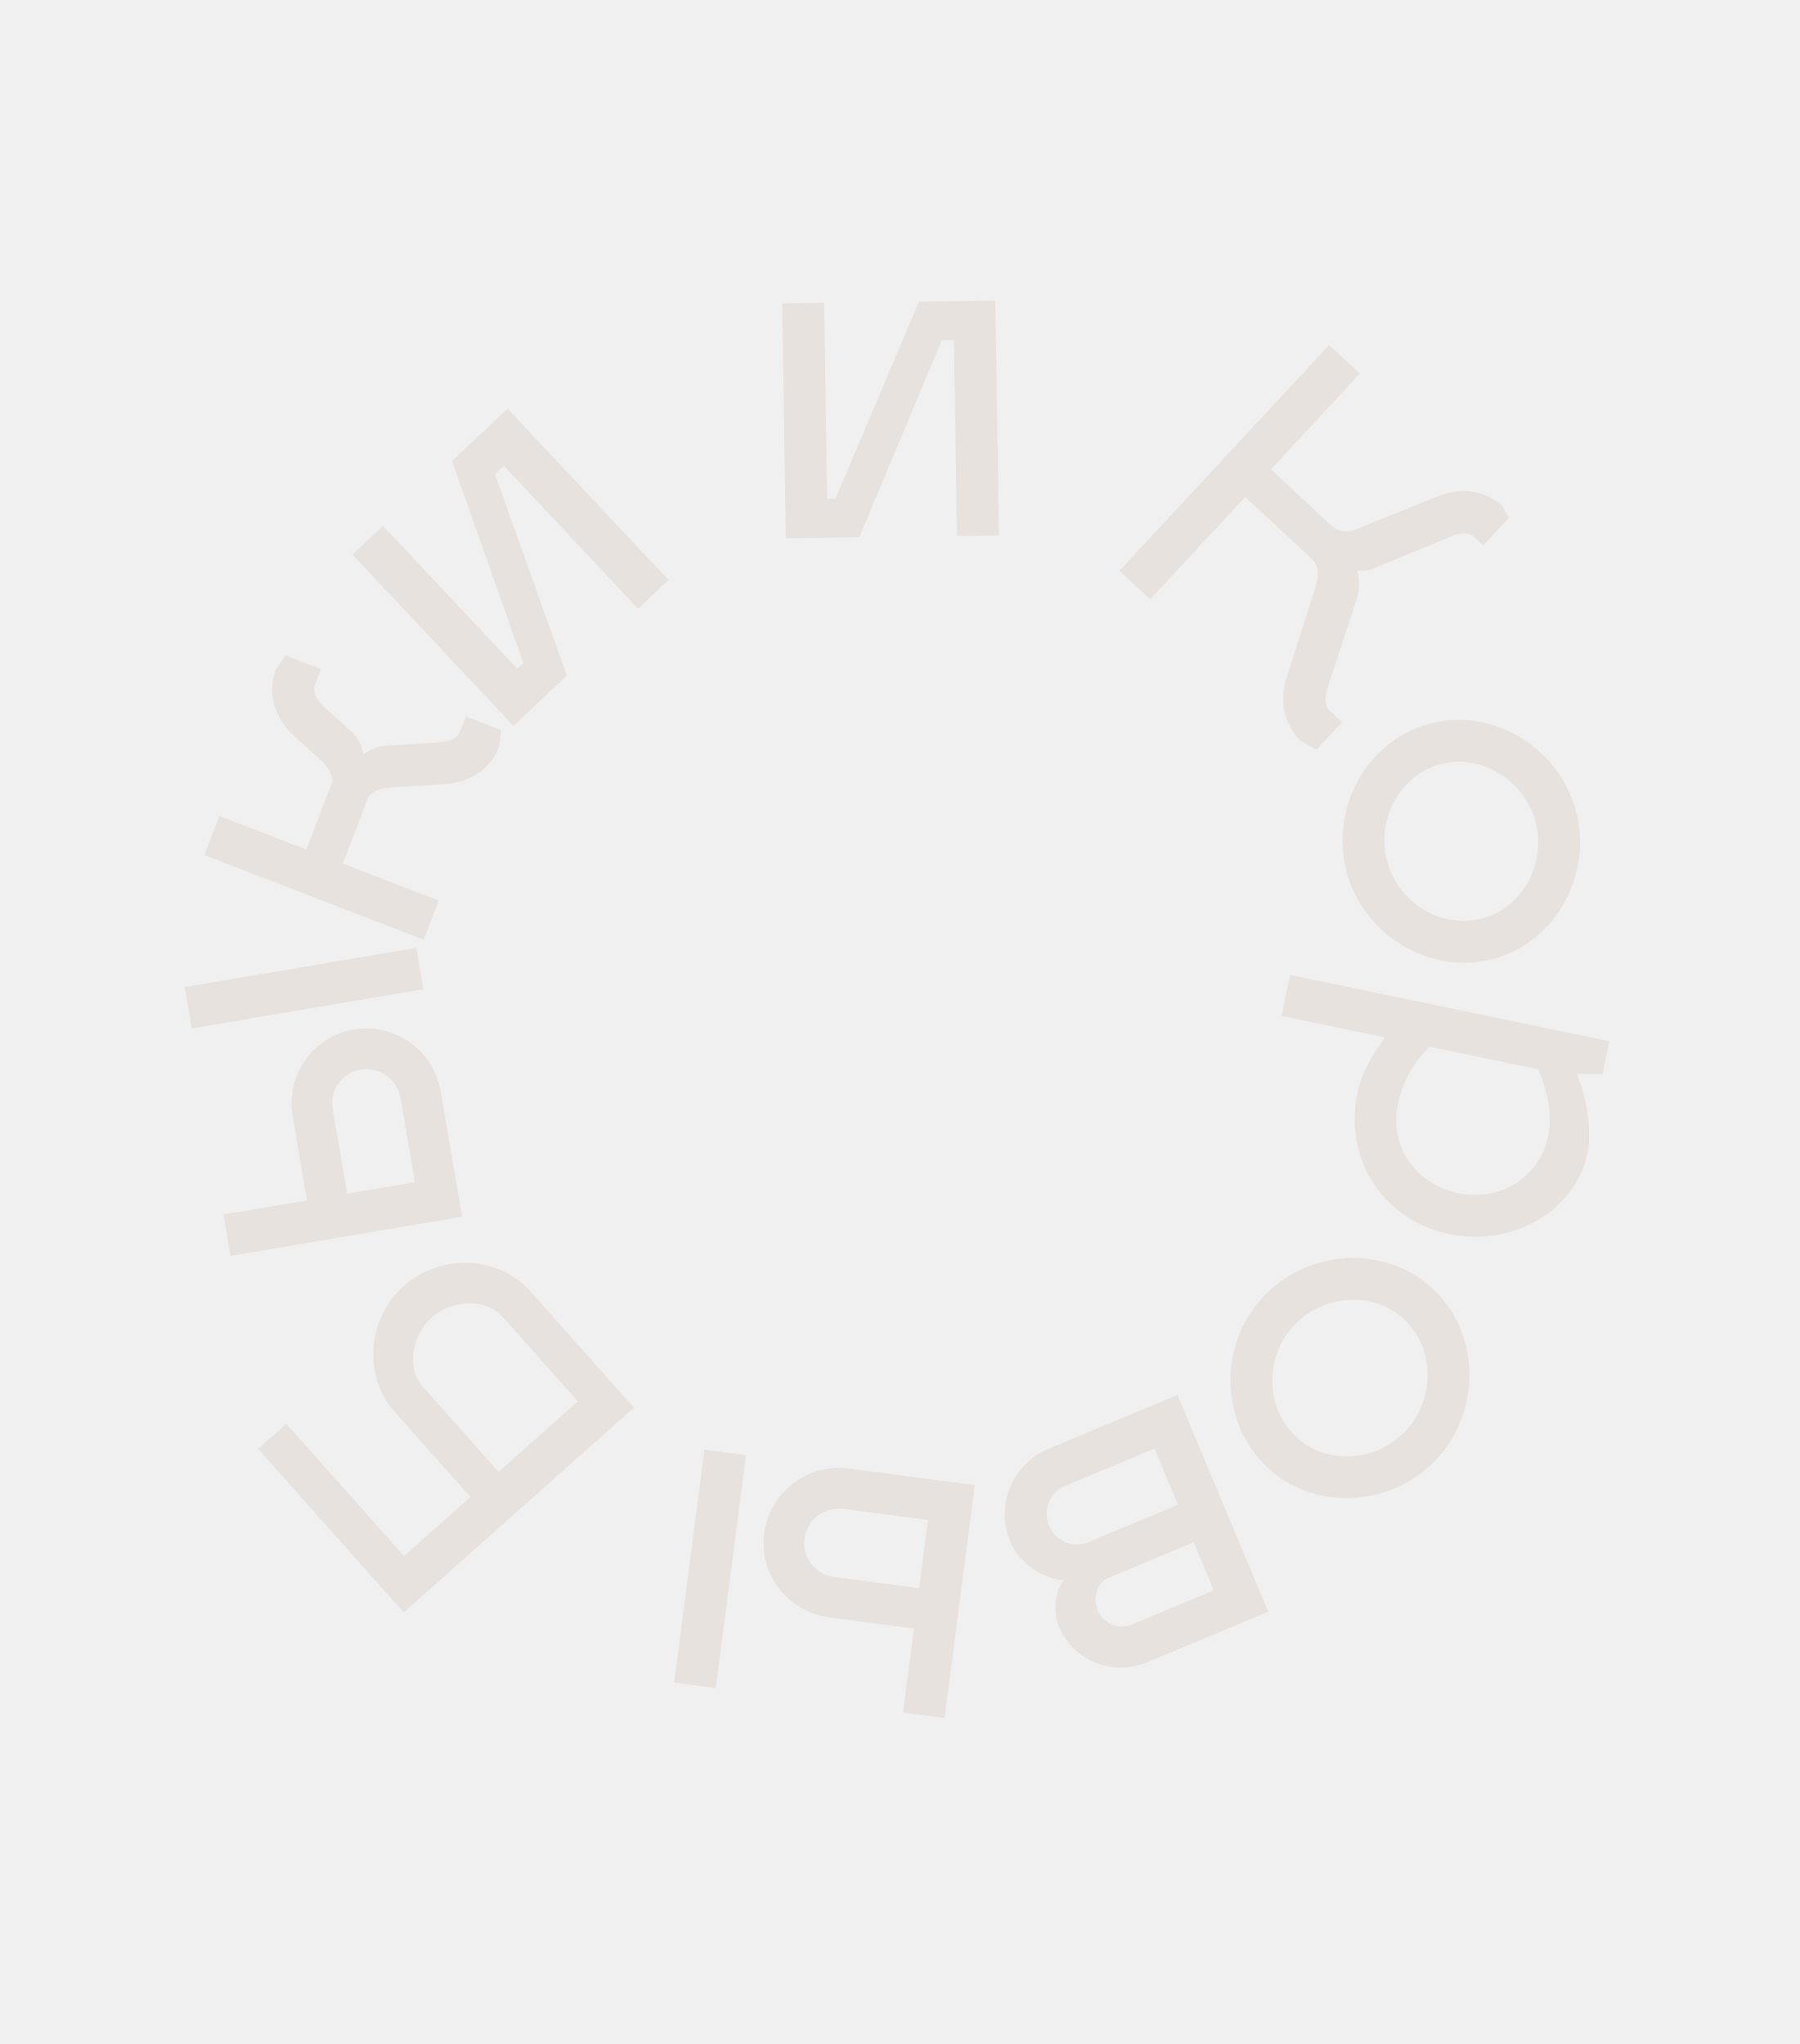
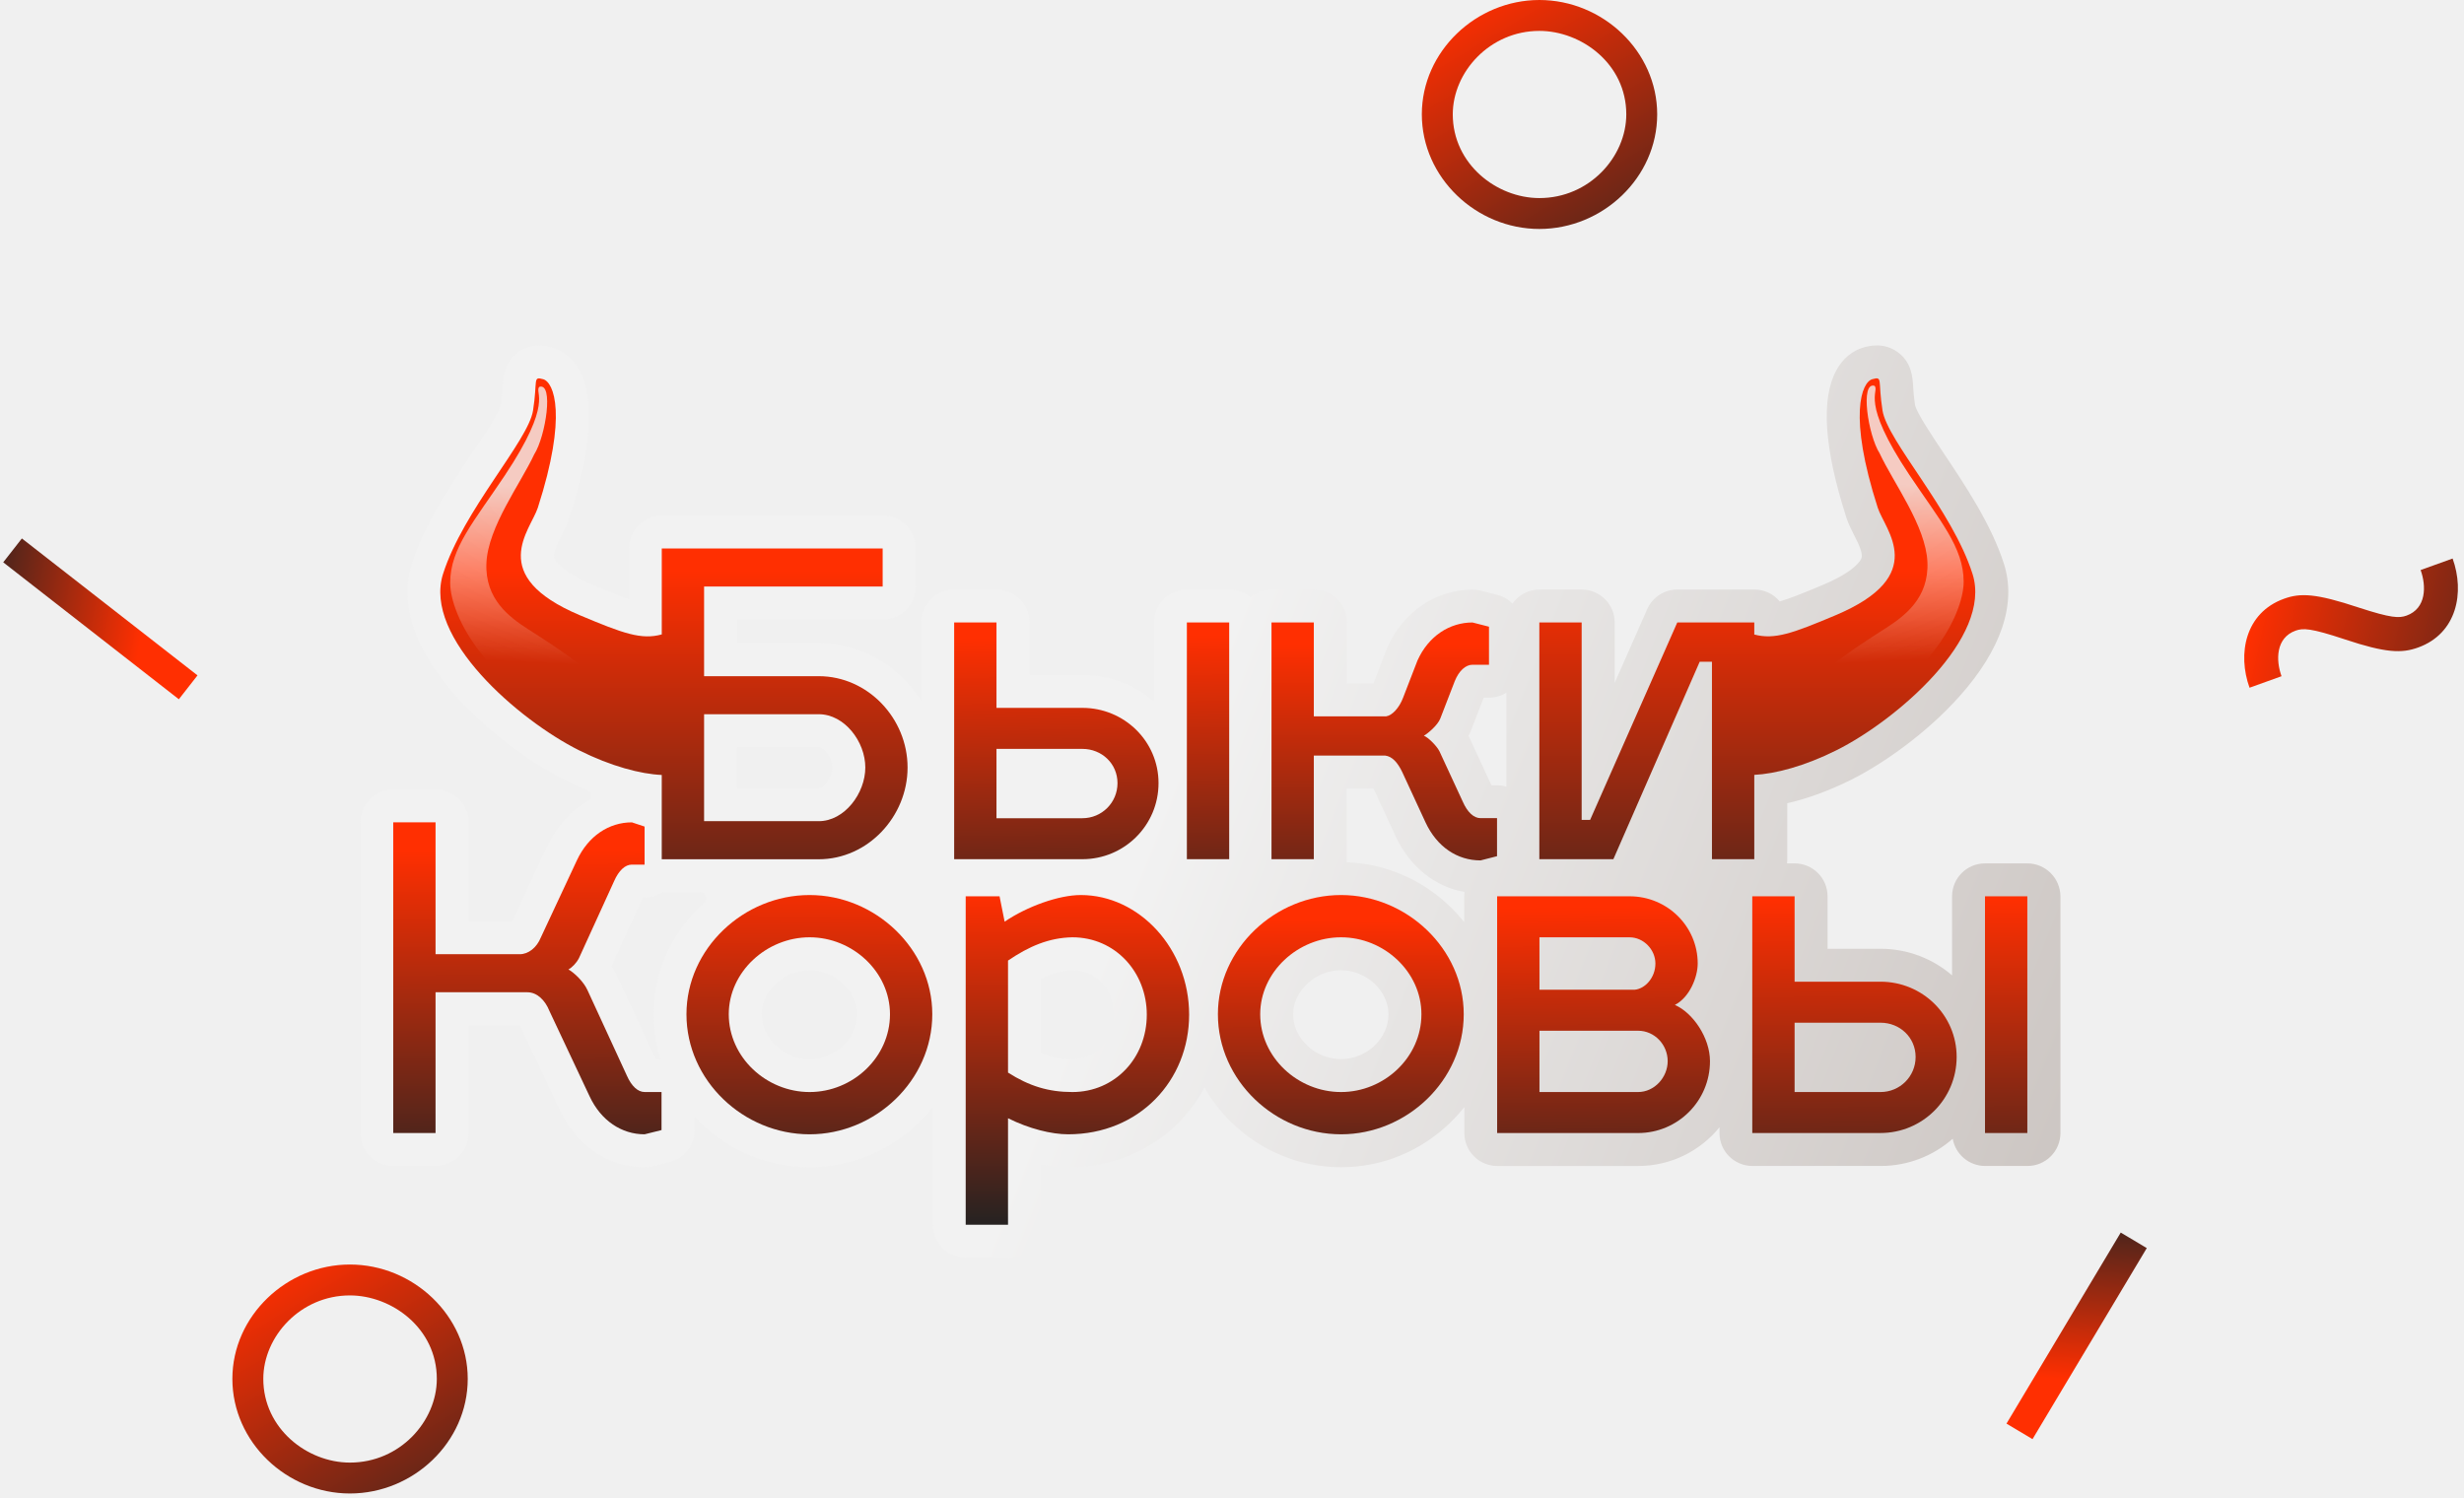
- <svg xmlns="http://www.w3.org/2000/svg" width="375" height="426" viewBox="0 0 375 426" fill="none">
-   <g clip-path="url(#clip0)">
-     <path d="M84.124 336.063L53.773 301.954L59.647 296.726L84.186 324.303L98.017 311.988L82.256 294.278C75.511 286.7 76.569 274.749 84.135 268.013C91.702 261.277 103.761 261.553 110.506 269.131L132.079 293.374L84.124 336.063ZM120.394 292.069L104.632 274.359C101.085 270.37 93.931 271.003 89.948 274.546C85.964 278.088 84.577 285.065 88.125 289.055L103.886 306.765L120.394 292.069Z" fill="#E7E2DE" />
-     <path d="M48.031 261.753L46.563 253.129L63.967 250.183L60.985 232.681C59.531 224.146 65.148 216.014 73.678 214.572C82.298 213.116 90.379 218.933 91.833 227.468L96.279 253.589L48.031 261.753ZM83.475 228.887C82.797 224.921 79.071 222.271 75.103 222.938C71.14 223.61 68.665 227.306 69.342 231.272L72.324 248.774L86.453 246.384L83.475 228.887ZM39.958 214.338L38.491 205.714L86.743 197.555L88.21 206.179L39.958 214.338Z" fill="#E7E2DE" />
-     <path d="M71.418 179.983L91.405 187.694L88.267 195.85L42.578 178.216L45.716 170.059L63.826 177.049L69.19 163.103C69.466 161.903 68.535 159.946 66.857 158.454L60.746 152.907C56.831 148.958 55.786 143.872 57.478 139.468L59.518 136.602L66.861 139.446L65.635 142.628C65.137 143.934 65.772 145.68 67.498 147.283L73.61 152.83C74.727 153.826 75.607 156.408 75.731 157.301C76.262 156.661 78.551 155.579 79.913 155.45L91.349 154.712C93.735 154.602 95.349 153.818 95.847 152.512L97.073 149.33L104.417 152.165L104.011 155.658C102.287 160.146 98.171 163.053 92.591 163.428L81.154 164.166C78.936 164.339 77.381 164.959 76.719 166.197L71.418 179.983Z" fill="#E7E2DE" />
-     <path d="M132.954 126.868L104.982 97.096L103.132 98.831L118.117 140.808L106.98 151.278L73.437 115.578L79.799 109.595L107.771 139.368L109.041 138.17L94.183 96.072L105.763 85.185L139.306 120.885L132.954 126.868Z" fill="#E7E2DE" />
-     <path d="M199.392 111.707L198.768 70.882L196.238 70.916L179.031 111.987L163.737 112.201L162.989 63.246L171.729 63.129L172.352 103.955L174.099 103.93L191.48 62.86L207.388 62.64L208.135 111.595L199.392 111.707Z" fill="#E7E2DE" />
-     <path d="M274.287 156.251L271.13 154.508C267.668 151.292 266.431 146.329 268.15 141.002L274.071 122.415C274.914 120.22 274.825 117.872 273.355 116.503L259.451 103.586L239.66 124.904L233.25 118.948L276.941 71.9L283.351 77.855L264.809 97.826L277.562 109.673C278.843 110.862 281.015 111.093 283.144 110.091L299.39 103.503C304.565 101.397 309.607 102.27 313.068 105.486L314.397 107.913L309.048 113.674L307.124 111.889C306.099 110.935 304.303 110.941 302.111 111.886L285.977 118.591C284.876 119.001 283.518 119.052 282.772 118.832C283.195 120.174 283.353 122.833 282.743 124.648L276.691 143.115C275.911 145.368 276.039 147.158 277.064 148.113L279.631 150.494L274.287 156.251Z" fill="#E7E2DE" />
-     <path d="M311.651 199.717C298.474 203.537 284.522 195.283 280.732 182.268C276.923 169.169 284.279 154.741 297.46 150.926C310.47 147.158 324.427 155.407 328.231 168.511C332.021 181.526 324.661 195.948 311.651 199.717ZM299.903 159.325C291.339 161.805 286.634 171.275 289.126 179.836C291.616 188.406 300.647 193.802 309.207 191.317C317.601 188.885 322.334 179.5 319.838 170.934C317.352 162.37 308.297 156.893 299.903 159.325Z" fill="#E7E2DE" />
-     <path d="M302.011 257.221C288.659 254.44 279.876 242.081 282.846 227.702C283.535 224.362 285.585 220.061 288.614 216.225L267.042 211.737L268.813 203.18L335.321 217.015L333.906 223.865L328.557 223.826C330.702 229.004 331.685 235.901 330.765 240.354C328.324 252.16 315.368 259.999 302.011 257.221ZM320.536 222.868L297.852 218.148C294.229 221.857 292.214 225.546 291.228 230.337C289.443 238.98 295.045 246.844 303.778 248.659C312.335 250.442 320.753 245.586 322.556 236.853C323.448 232.131 322.565 227.748 320.536 222.868Z" fill="#E7E2DE" />
-     <path d="M265.128 306.763C254.573 297.981 253.566 281.804 262.216 271.393C270.925 260.909 287.002 258.948 297.563 267.727C307.988 276.399 308.99 292.57 300.282 303.054C291.632 313.465 275.553 315.435 265.128 306.763ZM291.982 274.445C285.123 268.737 274.636 270.132 268.944 276.99C263.248 283.843 263.855 294.343 270.714 300.05C277.437 305.642 287.866 304.32 293.558 297.462C299.254 290.609 298.706 280.037 291.982 274.445Z" fill="#E7E2DE" />
-     <path d="M218.488 301.928L245.333 290.717L264.241 335.903L239.007 346.441C231.831 349.438 223.629 346.131 220.659 339.035C219.581 336.455 219.49 331.939 221.704 329.307C217.713 329.267 212.413 325.891 210.523 321.366C207.351 313.783 210.912 305.091 218.488 301.928ZM252.908 331.441L248.72 321.437L230.582 329.01C228.714 329.975 227.578 332.918 228.722 335.661C229.833 338.323 233.072 339.725 235.732 338.608L252.908 331.441ZM245.44 313.608L240.543 301.909L221.759 309.756C218.614 311.066 217.298 314.938 218.579 318.005C219.893 321.153 223.51 322.774 226.651 321.459L245.44 313.608Z" fill="#E7E2DE" />
-     <path d="M196.815 358.06L188.15 356.924L190.42 339.414L172.826 337.105C164.243 335.978 158.112 328.21 159.227 319.626C160.351 310.96 168.271 304.947 176.851 306.069L203.115 309.51L196.815 358.06ZM175.758 314.476C171.77 313.958 168.146 316.742 167.629 320.725C167.113 324.709 169.928 328.166 173.911 328.688L191.505 330.997L193.348 316.78L175.758 314.476ZM149.142 351.81L140.477 350.674L146.772 302.128L155.437 303.264L149.142 351.81Z" fill="#E7E2DE" />
-   </g>
+ <svg xmlns="http://www.w3.org/2000/svg" width="362" height="220" viewBox="0 0 362 220" fill="none">
+   <path d="M297.848 126.855H291.63C288.955 126.855 286.79 129.021 286.79 131.69V143.306C283.975 140.875 280.294 139.401 276.277 139.401H268.498V131.69C268.498 129.018 266.33 126.855 263.659 126.855H262.535C262.561 126.652 262.578 126.45 262.578 126.241V118.019C265.572 117.334 268.796 116.152 272.003 114.547C276.294 112.4 282.704 108.073 287.822 102.373C294.004 95.489 296.283 88.741 294.415 82.858C292.583 77.089 288.707 71.297 285.595 66.641C283.919 64.135 281.623 60.706 281.359 59.544C281.16 58.262 281.101 57.358 281.062 56.696C280.98 55.384 280.843 53.192 278.763 51.71C276.699 50.242 274.511 50.849 273.795 51.048C272.13 51.511 270.703 52.712 269.775 54.432C267.499 58.654 268.002 65.936 271.271 76.074C271.558 76.968 271.983 77.8 272.391 78.606C272.995 79.794 273.746 81.272 273.472 82.019C273.361 82.323 272.568 83.931 267.8 85.938C264.779 87.211 262.836 87.984 261.467 88.362C260.579 87.295 259.24 86.617 257.744 86.617H246.429C244.512 86.617 242.774 87.749 242 89.501L237.223 100.324V91.459C237.223 88.787 235.054 86.623 232.383 86.623H226.165C224.529 86.623 223.082 87.439 222.207 88.682C221.606 88.075 220.845 87.622 219.973 87.397L217.55 86.777C217.158 86.675 216.756 86.626 216.355 86.626C210.979 86.623 206.188 89.863 203.85 95.074C203.814 95.152 203.781 95.231 203.752 95.309L201.78 100.415H197.88V91.459C197.88 88.787 195.712 86.623 193.041 86.623H186.823C185.64 86.623 184.556 87.047 183.714 87.752C182.871 87.047 181.79 86.623 180.605 86.623H174.387C171.712 86.623 169.547 88.79 169.547 91.459V103.075C166.732 100.644 163.051 99.169 159.035 99.169H151.256V91.459C151.256 88.787 149.087 86.623 146.416 86.623H140.198C137.523 86.623 135.358 88.79 135.358 91.459V102.97C134.689 101.916 133.915 100.921 133.03 100.001C129.62 96.461 125.104 94.513 120.31 94.513H108.305V91.018H129.699C132.373 91.018 134.538 88.852 134.538 86.183V80.593C134.538 77.921 132.37 75.758 129.699 75.758H97.247C94.572 75.758 92.407 77.924 92.407 80.593V88.043C91.16 87.615 89.478 86.943 87.12 85.951C82.352 83.944 81.558 82.336 81.447 82.032C81.173 81.285 81.924 79.807 82.528 78.619C82.936 77.813 83.361 76.978 83.648 76.087C86.917 65.95 87.42 58.667 85.144 54.445C84.217 52.725 82.79 51.524 81.124 51.061C80.406 50.862 78.218 50.255 76.154 51.723C74.073 53.205 73.936 55.397 73.855 56.709C73.812 57.368 73.757 58.272 73.557 59.554C73.293 60.716 70.997 64.145 69.322 66.651C66.206 71.307 62.333 77.099 60.501 82.868C58.633 88.747 60.913 95.495 67.094 102.383C72.209 108.083 78.619 112.407 82.914 114.557C84.031 115.118 85.151 115.624 86.264 116.074C86.966 116.361 87.028 117.324 86.369 117.696C83.851 119.128 81.767 121.412 80.389 124.372L75.249 135.371H68.855V120.828C68.855 118.156 66.686 115.993 64.015 115.993H57.797C55.122 115.993 52.957 118.159 52.957 120.828V166.473C52.957 169.145 55.126 171.308 57.797 171.308H64.015C66.689 171.308 68.855 169.142 68.855 166.473V150.628H76.376L82.251 163.112C84.697 168.362 89.357 171.498 94.719 171.498C95.114 171.498 95.51 171.449 95.895 171.354L98.38 170.734C100.536 170.196 102.048 168.261 102.048 166.042V164.094C102.328 164.394 102.619 164.691 102.92 164.982C107.279 169.184 112.978 171.501 118.964 171.501C124.924 171.501 130.603 169.184 134.956 164.978C135.717 164.244 136.419 163.464 137.059 162.655V179.958C137.059 182.631 139.228 184.794 141.899 184.794H148.117C150.792 184.794 152.957 182.627 152.957 179.958V171.073C154.345 171.354 155.69 171.501 156.944 171.501C163.231 171.501 169.002 169.158 173.198 164.903C174.703 163.376 175.961 161.65 176.95 159.784C178.018 161.666 179.373 163.419 180.997 164.982C185.356 169.184 191.055 171.501 197.041 171.501C203.001 171.501 208.68 169.184 213.033 164.978C213.794 164.244 214.496 163.464 215.136 162.655V166.479C215.136 169.152 217.305 171.315 219.976 171.315H240.678C245.488 171.315 249.792 169.099 252.62 165.634V166.476C252.62 169.148 254.789 171.312 257.46 171.312H276.297C280.35 171.312 284.056 169.801 286.884 167.311C287.283 169.582 289.265 171.312 291.652 171.312H297.87C300.545 171.312 302.71 169.145 302.71 166.476V131.69C302.687 129.018 300.519 126.855 297.848 126.855ZM216.129 107.287L217.978 102.507H218.758C219.699 102.507 220.571 102.236 221.312 101.773V115.581C220.878 115.454 220.417 115.382 219.937 115.382H219.117L215.878 108.377C215.858 108.331 215.835 108.289 215.812 108.243C215.793 108.201 215.77 108.158 215.747 108.116C215.891 107.848 216.021 107.571 216.129 107.287ZM108.285 109.773H120.29C121.005 109.773 122.285 111.281 122.285 112.762C122.285 114.244 120.986 115.813 120.29 115.813H108.285V109.773ZM96.009 149.02C96.009 151.284 96.355 153.499 97.028 155.611H96.303L90.709 143.473C90.471 142.947 90.173 142.435 89.837 141.949L94.438 131.87H94.696C95.676 131.87 96.584 131.576 97.345 131.08H102.835C103.674 131.08 104.059 132.111 103.436 132.672C103.256 132.832 103.08 132.999 102.903 133.165C98.459 137.43 96.009 143.061 96.009 149.02ZM118.941 155.611C115.13 155.611 111.91 152.592 111.91 149.02C111.91 145.574 115.195 142.552 118.941 142.552C122.654 142.552 125.91 145.574 125.91 149.02C125.91 152.592 122.72 155.611 118.941 155.611ZM157.545 155.611C155.854 155.611 154.407 155.34 152.937 154.713V143.845C154.587 142.983 156.056 142.585 157.588 142.549C161.043 142.572 163.646 145.372 163.646 149.078C163.642 152.866 161.079 155.611 157.545 155.611ZM197.018 155.611C193.207 155.611 189.987 152.592 189.987 149.02C189.987 145.574 193.272 142.552 197.018 142.552C200.731 142.552 203.987 145.574 203.987 149.02C203.987 152.592 200.797 155.611 197.018 155.611ZM213.001 133.168C208.843 129.171 203.488 126.891 197.838 126.688C197.851 126.541 197.861 126.391 197.861 126.241V115.862H201.796L205.042 122.88C207.122 127.344 210.806 130.281 215.159 131.057C215.133 131.266 215.114 131.475 215.114 131.694V135.492C214.47 134.679 213.765 133.903 213.001 133.168Z" fill="url(#paint0_linear)" />
+   <path d="M140.181 91.459H146.399V104.005H159.018C165.174 104.005 170.207 108.912 170.207 115.059C170.207 121.272 165.171 126.238 159.018 126.238H140.181V91.459ZM159.018 120.218C161.879 120.218 164.178 117.921 164.178 115.063C164.178 112.204 161.879 110.031 159.018 110.031H146.399V120.218H159.018ZM174.37 91.459H180.588V126.241H174.37V91.459Z" fill="url(#paint1_linear)" />
+   <path d="M193.021 111.023V126.241H186.803V91.459H193.021V105.248H203.651C204.523 105.124 205.578 104.005 206.136 102.513L208.249 97.048C209.866 93.446 212.974 91.459 216.332 91.459L218.755 92.079V97.668H216.332C215.336 97.668 214.343 98.539 213.722 100.089L211.609 105.554C211.237 106.55 209.745 107.79 209.186 108.1C209.745 108.286 211.051 109.529 211.485 110.397L214.905 117.787C215.587 119.34 216.521 120.208 217.514 120.208H219.937V125.797L217.514 126.417C214.095 126.417 211.11 124.43 209.431 120.828L206.012 113.438C205.329 112.008 204.52 111.141 203.527 111.017H193.021V111.023Z" fill="url(#paint2_linear)" />
+   <path d="M97.185 166.039L94.7 166.659C91.343 166.659 88.296 164.672 86.617 161.069L80.713 148.524C80.092 146.97 78.91 145.789 77.48 145.789H63.989V166.473H57.771V120.822H63.989V140.2H76.359C77.604 140.2 78.845 139.267 79.468 137.717L84.752 126.414C86.431 122.812 89.478 120.825 92.835 120.825L94.7 121.445V127.034H92.835C91.839 127.034 90.908 127.902 90.226 129.455L85.066 140.758C84.694 141.502 84.008 142.187 83.511 142.435C84.383 142.931 85.748 144.236 86.31 145.479L92.09 158.025C92.773 159.578 93.707 160.446 94.703 160.446H97.188V166.039H97.185Z" fill="url(#paint3_linear)" />
+   <path d="M136.968 149.019C136.968 158.772 128.575 166.659 118.941 166.659C109.242 166.659 100.852 158.769 100.852 149.019C100.852 139.391 109.245 131.504 118.941 131.504C128.575 131.504 136.968 139.394 136.968 149.019ZM107.067 149.019C107.067 155.356 112.599 160.449 118.941 160.449C125.283 160.449 130.753 155.356 130.753 149.019C130.753 142.807 125.283 137.714 118.941 137.714C112.599 137.714 107.067 142.81 107.067 149.019Z" fill="url(#paint4_linear)" />
+   <path d="M174.7 149.081C174.7 158.772 167.365 166.659 156.922 166.659C154.498 166.659 151.203 165.853 148.094 164.3V179.952H141.876V131.69H146.85L147.595 135.416C150.89 133.181 155.553 131.504 158.783 131.504C167.365 131.504 174.7 139.394 174.7 149.081ZM148.094 141.133V157.591C151.203 159.578 154.061 160.449 157.542 160.449C163.822 160.449 168.482 155.418 168.482 149.081C168.482 142.869 163.881 137.714 157.542 137.714C154.126 137.779 151.203 139.019 148.094 141.133Z" fill="url(#paint5_linear)" />
+   <path d="M215.045 149.019C215.045 158.772 206.652 166.659 197.018 166.659C187.319 166.659 178.929 158.769 178.929 149.019C178.929 139.391 187.322 131.504 197.018 131.504C206.652 131.504 215.045 139.394 215.045 149.019ZM185.144 149.019C185.144 155.356 190.676 160.449 197.018 160.449C203.36 160.449 208.83 155.356 208.83 149.019C208.83 142.807 203.36 137.714 197.018 137.714C190.676 137.714 185.144 142.81 185.144 149.019Z" fill="url(#paint6_linear)" />
+   <path d="M240.655 166.473H219.953V131.69H239.411C244.943 131.69 249.42 136.102 249.42 141.567C249.42 143.554 248.238 146.536 246.063 147.652C248.672 148.772 251.223 152.436 251.223 155.914C251.223 161.751 246.5 166.473 240.655 166.473ZM226.171 137.717V145.417H240.158C241.651 145.293 243.205 143.678 243.205 141.567C243.205 139.518 241.465 137.717 239.414 137.717H226.171ZM226.171 151.444V160.449H240.655C243.078 160.449 245.008 158.276 245.008 155.914C245.008 153.493 243.081 151.441 240.655 151.441H226.171V151.444Z" fill="url(#paint7_linear)" />
+   <path d="M257.437 131.69H263.655V144.236H276.274C282.43 144.236 287.462 149.143 287.462 155.291C287.462 161.503 282.427 166.469 276.274 166.469H257.437V131.69ZM276.274 160.449C279.135 160.449 281.434 158.152 281.434 155.294C281.434 152.436 279.135 150.263 276.274 150.263H263.655V160.449H276.274ZM291.629 131.69H297.847V166.473H291.629V131.69Z" fill="url(#paint8_linear)" />
+   <path d="M120.29 99.349H103.442V86.18H129.676V80.59H97.224V93.214C94.22 94.04 91.558 93.074 85.216 90.405C71.356 84.571 77.953 77.898 79.014 74.6C83.394 61.019 81.379 56.154 79.801 55.717C78.224 55.28 79.014 55.851 78.312 60.321C77.61 64.791 68.068 74.952 65.089 84.329C62.111 93.704 76.297 105.848 85.053 110.23C89.788 112.599 94.144 113.731 97.221 113.862V126.248H120.283C127.494 126.248 133.336 119.973 133.336 112.769C133.343 105.558 127.501 99.349 120.29 99.349ZM120.29 120.652H103.442V104.938H120.29C124.081 104.938 127.128 108.974 127.128 112.762C127.128 116.55 124.081 120.652 120.29 120.652Z" fill="url(#paint9_linear)" />
+   <path d="M289.794 84.323C286.816 74.949 277.273 64.785 276.571 60.315C275.869 55.844 276.659 55.273 275.082 55.711C273.505 56.148 271.493 61.013 275.869 74.593C276.934 77.892 283.527 84.564 269.668 90.398C263.374 93.048 260.706 94.02 257.731 93.227V91.456H246.419L233.614 120.463H232.37V91.456H226.152V126.238H237.03L249.711 97.231H251.513V126.238H257.731V113.849C260.801 113.702 265.128 112.573 269.828 110.22C278.586 105.842 292.773 93.697 289.794 84.323Z" fill="url(#paint10_linear)" />
+   <path d="M29.016 99.231L26.276 102.739L0.474 82.62L3.214 79.112L29.016 99.231Z" fill="url(#paint11_linear)" />
+   <path d="M353.561 90.447C356.484 89.397 356.474 86.098 355.628 83.752L360.327 82.062C362.114 87.015 360.993 93.074 355.252 95.139C352.852 96.004 350.533 95.955 344.502 93.942C339.479 92.275 338.355 92.265 337.258 92.66C334.335 93.71 334.345 97.009 335.191 99.355L330.492 101.045C328.705 96.092 329.825 90.033 335.566 87.968C337.967 87.103 340.233 87.171 346.53 89.266C351.343 90.832 352.467 90.839 353.561 90.447Z" fill="url(#paint12_linear)" />
+   <path d="M68.718 202.59C68.718 211.895 60.72 219.433 51.406 219.433C42.138 219.433 34.14 211.895 34.14 202.59C34.14 193.33 42.138 185.792 51.406 185.792C60.72 185.792 68.718 193.326 68.718 202.59ZM38.683 202.59C38.683 209.899 45.136 214.894 51.406 214.894C58.767 214.894 64.175 208.812 64.175 202.59C64.175 195.144 57.542 190.331 51.406 190.331C44.136 190.331 38.683 196.367 38.683 202.59Z" fill="url(#paint13_linear)" />
+   <path d="M298.608 211.448L294.784 209.168L311.57 181.097L315.394 183.378L298.608 211.448Z" fill="url(#paint14_linear)" />
+   <path d="M243.467 16.797C243.467 26.103 235.469 33.64 226.155 33.64C216.887 33.64 208.889 26.103 208.889 16.797C208.889 7.537 216.887 0 226.155 0C235.472 0 243.467 7.537 243.467 16.797ZM213.435 16.797C213.435 24.106 219.888 29.102 226.158 29.102C233.519 29.102 238.927 23.02 238.927 16.797C238.927 9.351 232.295 4.539 226.158 4.539C218.885 4.539 213.435 10.578 213.435 16.797Z" fill="url(#paint15_linear)" />
+   <path d="M79.214 56.846C78.489 57.812 81.392 59.022 74.129 69.907C69.658 76.606 66.141 80.548 66.141 85.628C66.141 90.708 71.951 100.866 82.359 104.249C82.359 104.249 86.232 106.184 88.651 103.525C91.071 100.866 81.633 95.061 77.515 92.399C74.867 90.686 71.222 88.046 71.464 82.724C71.706 77.402 76.444 71.128 78.482 66.762C80.183 64.1 81.392 56.118 79.214 56.846Z" fill="url(#paint16_linear)" />
+   <path d="M275.418 56.696C276.143 57.662 273.24 58.872 280.503 69.757C284.974 76.456 288.491 80.398 288.491 85.478C288.491 90.558 282.681 100.716 272.273 104.099C272.273 104.099 268.4 106.034 265.98 103.375C263.561 100.716 272.998 94.911 277.117 92.249C279.765 90.535 283.41 87.896 283.168 82.574C282.926 77.252 278.188 70.978 276.15 66.612C274.448 63.953 273.237 55.972 275.418 56.696Z" fill="url(#paint17_linear)" />
  <defs>
-     <clipPath id="clip0">
-       <rect width="294.522" height="325.145" fill="white" transform="translate(154 425.405) rotate(-129.072)" />
-     </clipPath>
+     <linearGradient id="paint0_linear" x1="172.16" y1="113.156" x2="447.572" y2="222.33" gradientUnits="userSpaceOnUse">
+       <stop stop-color="#F2F2F2" />
+       <stop offset="1" stop-color="#A49790" />
+     </linearGradient>
+     <linearGradient id="paint1_linear" x1="160.182" y1="93.538" x2="160.848" y2="143.92" gradientUnits="userSpaceOnUse">
+       <stop stop-color="#FF2F01" />
+       <stop offset="1" stop-color="#222222" />
+     </linearGradient>
+     <linearGradient id="paint2_linear" x1="203.371" y1="94.649" x2="203.371" y2="144.498" gradientUnits="userSpaceOnUse">
+       <stop stop-color="#FF2F01" />
+       <stop offset="1" stop-color="#222222" />
+     </linearGradient>
+     <linearGradient id="paint3_linear" x1="77.379" y1="124.909" x2="77.514" y2="177.878" gradientUnits="userSpaceOnUse">
+       <stop stop-color="#FF2F01" />
+       <stop offset="1" stop-color="#222222" />
+     </linearGradient>
+     <linearGradient id="paint4_linear" x1="119.013" y1="128.626" x2="118.749" y2="180.661" gradientUnits="userSpaceOnUse">
+       <stop stop-color="#FF2F01" />
+       <stop offset="1" stop-color="#222222" />
+     </linearGradient>
+     <linearGradient id="paint5_linear" x1="158.31" y1="131.354" x2="158.2" y2="180.818" gradientUnits="userSpaceOnUse">
+       <stop stop-color="#FF2F01" />
+       <stop offset="1" stop-color="#222222" />
+     </linearGradient>
+     <linearGradient id="paint6_linear" x1="196.922" y1="135.064" x2="197.13" y2="180.758" gradientUnits="userSpaceOnUse">
+       <stop stop-color="#FF2F01" />
+       <stop offset="1" stop-color="#222222" />
+     </linearGradient>
+     <linearGradient id="paint7_linear" x1="235.395" y1="133.251" x2="235.74" y2="183.062" gradientUnits="userSpaceOnUse">
+       <stop stop-color="#FF2F01" />
+       <stop offset="1" stop-color="#222222" />
+     </linearGradient>
+     <linearGradient id="paint8_linear" x1="277.528" y1="132.131" x2="277.885" y2="185.013" gradientUnits="userSpaceOnUse">
+       <stop stop-color="#FF2F01" />
+       <stop offset="1" stop-color="#222222" />
+     </linearGradient>
+     <linearGradient id="paint9_linear" x1="99.018" y1="83.847" x2="99.018" y2="148.045" gradientUnits="userSpaceOnUse">
+       <stop stop-color="#FF2F01" />
+       <stop offset="1" stop-color="#222222" />
+     </linearGradient>
+     <linearGradient id="paint10_linear" x1="258.175" y1="83.847" x2="258.175" y2="148.045" gradientUnits="userSpaceOnUse">
+       <stop stop-color="#FF2F01" />
+       <stop offset="1" stop-color="#222222" />
+     </linearGradient>
+     <linearGradient id="paint11_linear" x1="21.018" y1="92.095" x2="-6.327" y2="87.204" gradientUnits="userSpaceOnUse">
+       <stop stop-color="#FF2F01" />
+       <stop offset="1" stop-color="#222222" />
+     </linearGradient>
+     <linearGradient id="paint12_linear" x1="331.335" y1="88.437" x2="380.488" y2="99.493" gradientUnits="userSpaceOnUse">
+       <stop stop-color="#FF2F01" />
+       <stop offset="1" stop-color="#222222" />
+     </linearGradient>
+     <linearGradient id="paint13_linear" x1="41.157" y1="185.634" x2="69.828" y2="233.092" gradientUnits="userSpaceOnUse">
+       <stop stop-color="#FF2F01" />
+       <stop offset="1" stop-color="#222222" />
+     </linearGradient>
+     <linearGradient id="paint14_linear" x1="304.744" y1="202.703" x2="306.204" y2="174.983" gradientUnits="userSpaceOnUse">
+       <stop stop-color="#FF2F01" />
+       <stop offset="1" stop-color="#222222" />
+     </linearGradient>
+     <linearGradient id="paint15_linear" x1="215.909" y1="-0.157" x2="244.579" y2="47.301" gradientUnits="userSpaceOnUse">
+       <stop stop-color="#FF2F01" />
+       <stop offset="1" stop-color="#222222" />
+     </linearGradient>
+     <linearGradient id="paint16_linear" x1="78.679" y1="71.593" x2="77.435" y2="97.3" gradientUnits="userSpaceOnUse">
+       <stop stop-color="#F2F2F2" stop-opacity="0.8" />
+       <stop offset="1" stop-color="white" stop-opacity="0" />
+     </linearGradient>
+     <linearGradient id="paint17_linear" x1="275.952" y1="71.445" x2="277.196" y2="97.152" gradientUnits="userSpaceOnUse">
+       <stop stop-color="#F2F2F2" stop-opacity="0.8" />
+       <stop offset="1" stop-color="white" stop-opacity="0" />
+     </linearGradient>
  </defs>
</svg>
